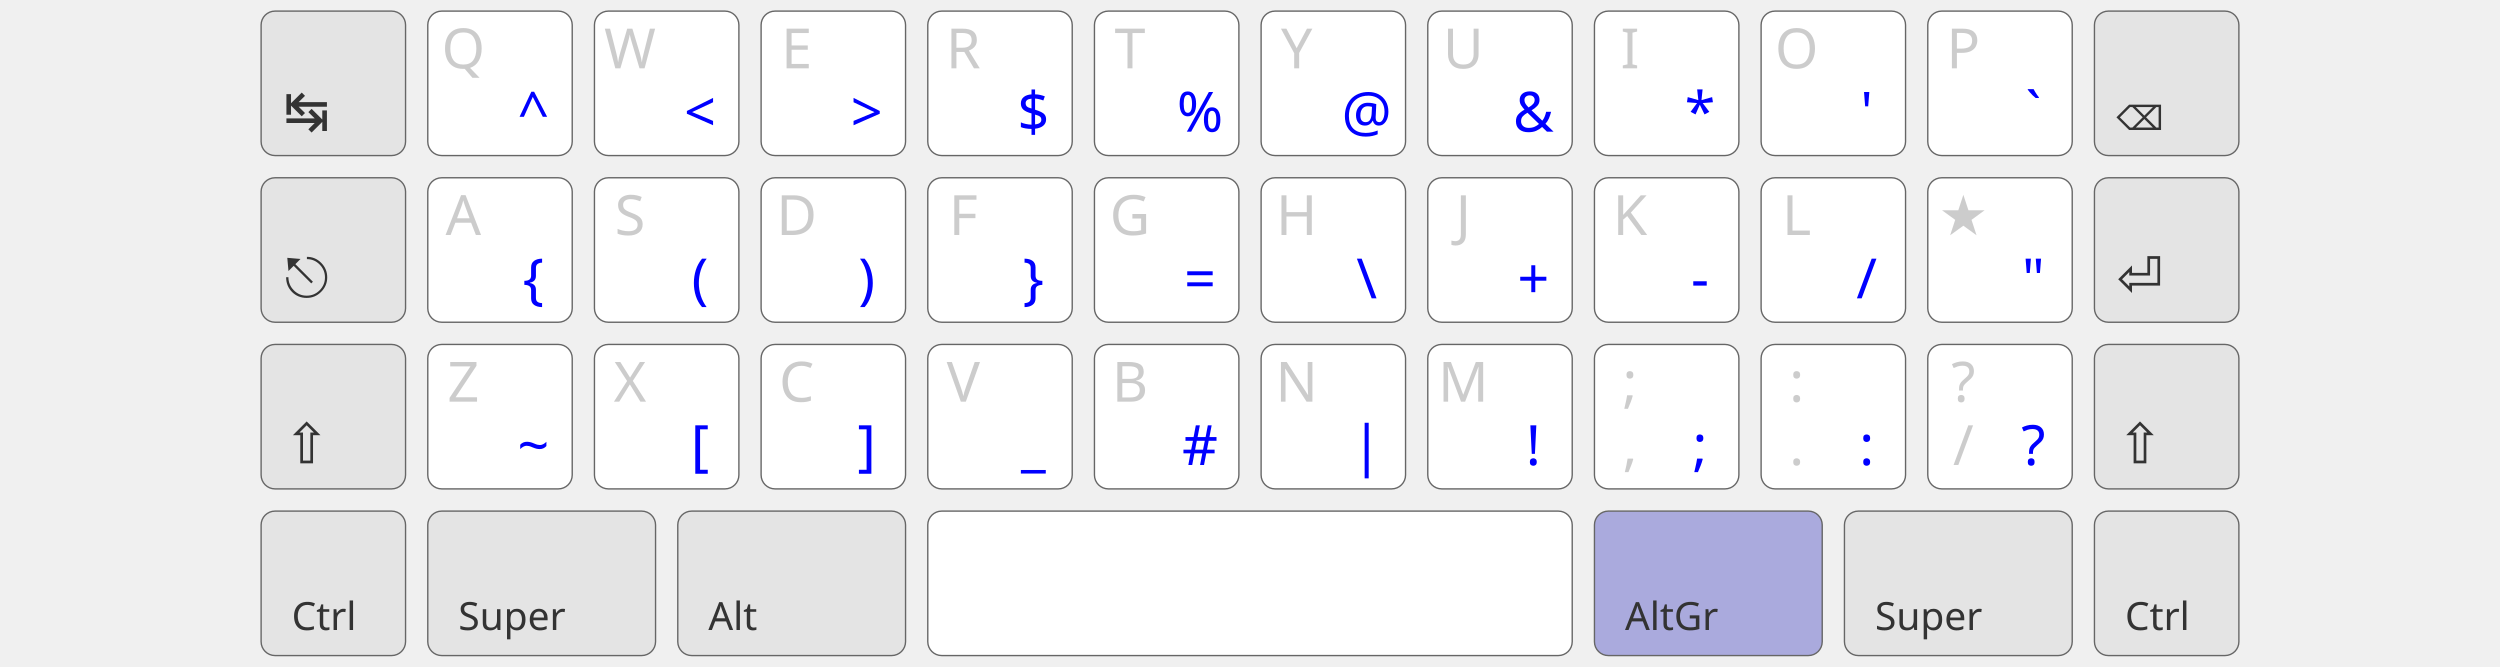
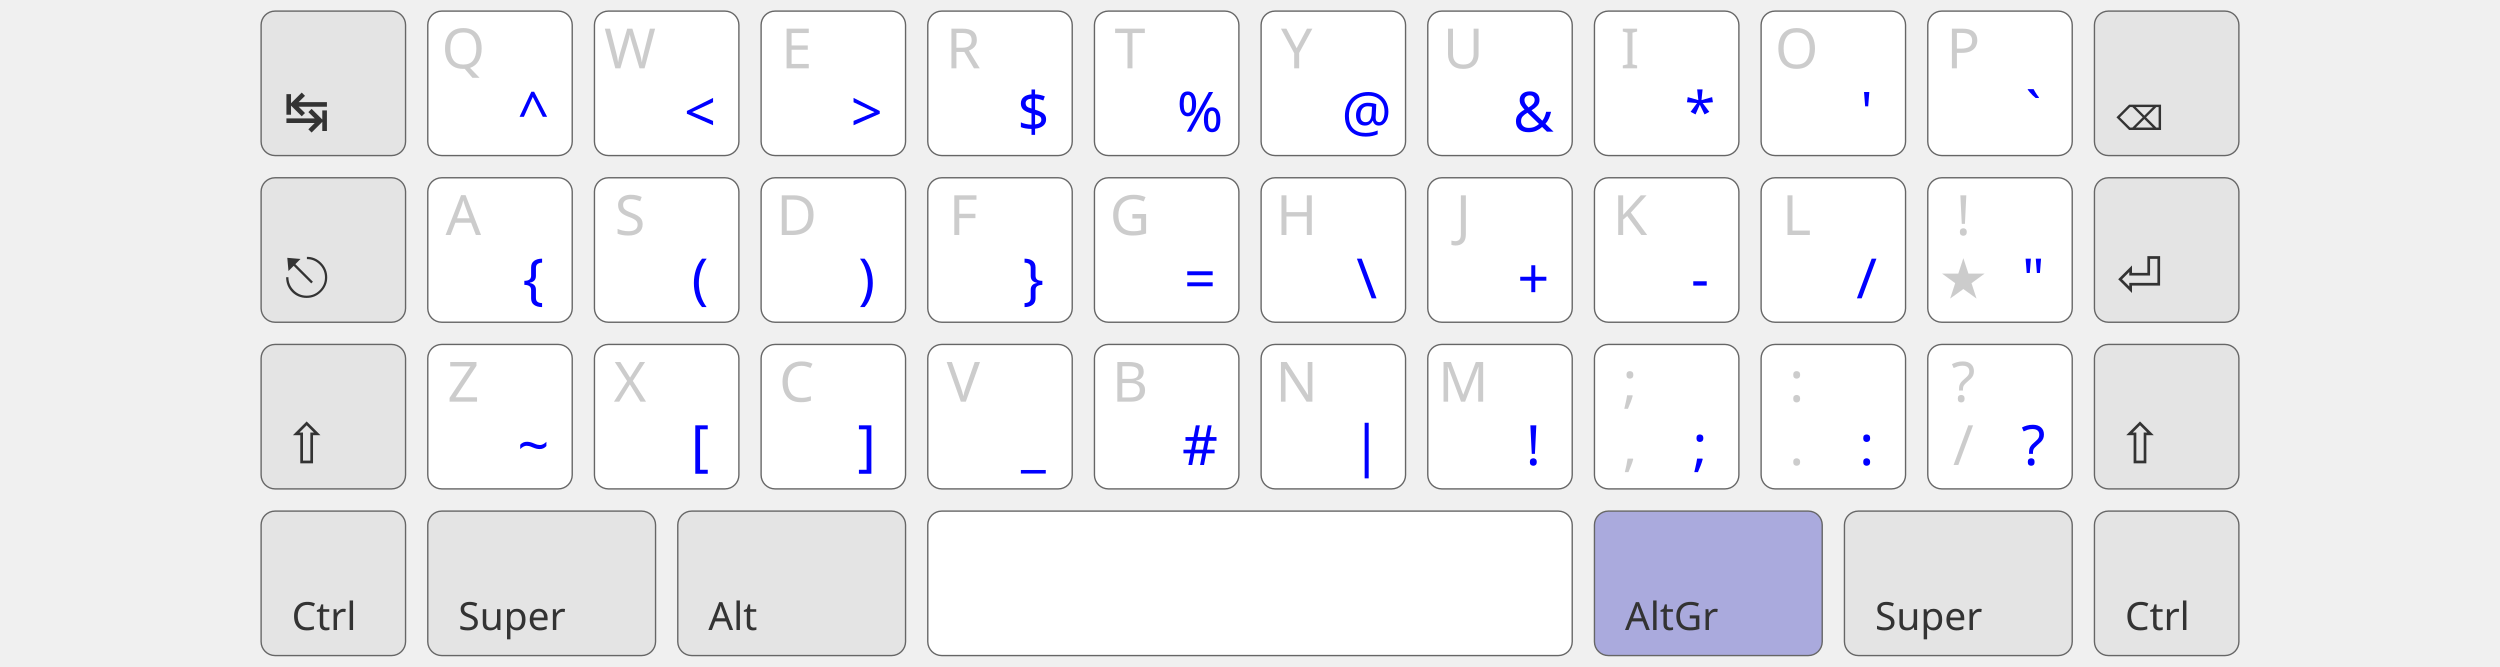
<svg xmlns="http://www.w3.org/2000/svg" class="gnu" viewBox="0 60 900 240">
  <style>
    rect, path {
      stroke: #666;
      stroke-width: .5px;
      fill: #fff;
    }
    .specialKey,
    .specialKey rect {
      fill: #e4e4e4;
    }
    .specialKey text {
      fill: #333;
    }
    text {
      fill: #333;
      fill: #ccc;
      font: normal 20px sans-serif;
      text-align: center;
    }

    #row_AD { transform: translate(64px,  64px); }
    #row_AC { transform: translate(64px, 124px); }
    #row_AB { transform: translate(64px, 184px); }
    #row_AA { transform: translate(64px, 244px); }

    /* .left   { transform: translate(-15px, 0); } */
    /* .right  { transform: translate(+15px, 0); } */

    .specialKey .win,
    .specialKey .gnu {
      font-size: 14px;
    }
    .specialKey .win,
    .specialKey .mac,
    .specialKey .gnu {
      display: none;
    }
    .mac .specialKey .mac,
    .gnu .specialKey .gnu,
    .win .specialKey .win { display: block; }

    /* dimmed AltGr + bold dead keys */
    .level3, .level4 { fill: blue; }
    .level5, .level6 { fill: green; }
    .deadKey {
      /* fill: red; */
      font-size: 16px;
      transform: translateY(-3px);
    }
    .diacritic {
      font-size: 24px;
      font-weight: bolder;
      transform: translateY(8px);
    }

    /* hide Level4 (Shift+AltGr) unless AltGr is pressed */
    .level4        { display: none; }
    .altgr .level4 { display: block; }

    /* highlight AltGr + Dead Keys */
    .dk .level1, .altgr .level1,
    .dk .level2, .altgr .level2 { opacity: 0.25; }
    .dk .level5, .altgr .level3,
    .dk .level6, .altgr .level4 { opacity: 1; }
    .dk .level3,
    .dk .level4 { display: none; }
  </style>
  <g id="row_AD">
    <g class="left">
      <g class="specialKey" transform="translate(30)">
        <rect width="52" height="52" rx="5" ry="5" />
        <text x="16.4" y="42.8" text-anchor="middle">↹</text>
      </g>
      <g transform="translate(90)">
        <rect width="52" height="52" rx="5" ry="5" />
        <g class="key" text-anchor="middle">
          <text x="12.8" y="20.6" class="level2">Q</text>
          <text x="38.0" y="43.4" class="level3">^</text>
        </g>
      </g>
      <g transform="translate(150)">
        <rect width="52" height="52" rx="5" ry="5" />
        <g class="key" text-anchor="middle">
          <text x="12.8" y="20.6" class="level2">W</text>
          <text x="38.0" y="43.4" class="level3">&lt;</text>
        </g>
      </g>
      <g transform="translate(210)">
        <rect width="52" height="52" rx="5" ry="5" />
        <g class="key" text-anchor="middle">
          <text x="12.8" y="20.6" class="level2">E</text>
          <text x="38.0" y="43.4" class="level3">&gt;</text>
        </g>
      </g>
      <g transform="translate(270)">
        <rect width="52" height="52" rx="5" ry="5" />
        <g class="key" text-anchor="middle">
          <text x="12.8" y="20.6" class="level2">R</text>
          <text x="38.0" y="43.4" class="level3">$</text>
        </g>
      </g>
      <g transform="translate(330)">
        <rect width="52" height="52" rx="5" ry="5" />
        <g class="key" text-anchor="middle">
          <text x="12.8" y="20.6" class="level2">T</text>
          <text x="38.0" y="43.4" class="level3">%</text>
        </g>
      </g>
    </g>
    <g class="right">
      <g transform="translate(390)">
        <rect width="52" height="52" rx="5" ry="5" />
        <g class="key" text-anchor="middle">
          <text x="12.8" y="20.6" class="level2">Y</text>
          <text x="38.0" y="43.4" class="level3">@</text>
        </g>
      </g>
      <g transform="translate(450)">
        <rect width="52" height="52" rx="5" ry="5" />
        <g class="key" text-anchor="middle">
          <text x="12.8" y="20.6" class="level2">U</text>
          <text x="38.0" y="43.4" class="level3">&amp;</text>
        </g>
      </g>
      <g transform="translate(510)">
        <rect width="52" height="52" rx="5" ry="5" />
        <g class="key" text-anchor="middle">
          <text x="12.8" y="20.6" class="level2">I</text>
          <text x="38.0" y="43.4" class="level3">*</text>
        </g>
      </g>
      <g transform="translate(570)">
        <rect width="52" height="52" rx="5" ry="5" />
        <g class="key" text-anchor="middle">
          <text x="12.8" y="20.6" class="level2">O</text>
          <text x="38.0" y="43.4" class="level3">'</text>
        </g>
      </g>
      <g transform="translate(630)">
        <rect width="52" height="52" rx="5" ry="5" />
        <g class="key" text-anchor="middle">
          <text x="12.8" y="20.6" class="level2">P</text>
          <text x="38.0" y="43.4" class="level3">`</text>
        </g>
      </g>
      <g class="specialKey" transform="translate(690)">
        <rect width="52" height="52" rx="5" ry="5" />
        <g class="key" text-anchor="middle">
          <text x="16.4" y="42.8" text-anchor="middle" style="font-size: 12px;">⌫</text>
        </g>
      </g>
    </g>
  </g>
  <g id="row_AC">
    <g class="left">
      <g class="specialKey" transform="translate(30)">
        <rect width="52" height="52" rx="5" ry="5" />
        <text x="16.4" y="42.8" text-anchor="middle">⎋</text>
      </g>
      <g transform="translate(90)">
        <rect width="52" height="52" rx="5" ry="5" />
        <g class="key" text-anchor="middle">
          <text x="12.8" y="20.6" class="level2">A</text>
          <text x="38.0" y="43.4" class="level3">{</text>
        </g>
      </g>
      <g transform="translate(150)">
        <rect width="52" height="52" rx="5" ry="5" />
        <g class="key" text-anchor="middle">
          <text x="12.8" y="20.6" class="level2">S</text>
          <text x="38.0" y="43.4" class="level3">(</text>
        </g>
      </g>
      <g transform="translate(210)">
        <rect width="52" height="52" rx="5" ry="5" />
        <g class="key" text-anchor="middle">
          <text x="12.8" y="20.6" class="level2">D</text>
          <text x="38.0" y="43.4" class="level3">)</text>
        </g>
      </g>
      <g transform="translate(270)">
        <rect width="52" height="52" rx="5" ry="5" />
        <g class="key" text-anchor="middle">
          <text x="12.8" y="20.6" class="level2">F</text>
          <text x="38.0" y="43.4" class="level3">}</text>
        </g>
      </g>
      <g transform="translate(330)">
        <rect width="52" height="52" rx="5" ry="5" />
        <g class="key" text-anchor="middle">
          <text x="12.8" y="20.6" class="level2">G</text>
          <text x="38.0" y="43.4" class="level3">=</text>
        </g>
      </g>
    </g>
    <g class="right">
      <g transform="translate(390)">
        <rect width="52" height="52" rx="5" ry="5" />
        <g class="key" text-anchor="middle">
          <text x="12.8" y="20.6" class="level2">H</text>
          <text x="38.0" y="43.4" class="level3">\</text>
        </g>
      </g>
      <g transform="translate(450)">
        <rect width="52" height="52" rx="5" ry="5" />
        <g class="key" text-anchor="middle">
          <text x="12.8" y="20.6" class="level2">J</text>
          <text x="38.0" y="43.4" class="level3">+</text>
        </g>
      </g>
      <g transform="translate(510)">
        <rect width="52" height="52" rx="5" ry="5" />
        <g class="key" text-anchor="middle">
          <text x="12.8" y="20.6" class="level2">K</text>
          <text x="38.0" y="43.4" class="level3">-</text>
        </g>
      </g>
      <g transform="translate(570)">
        <rect width="52" height="52" rx="5" ry="5" />
        <g class="key" text-anchor="middle">
          <text x="12.8" y="20.6" class="level2">L</text>
          <text x="38.0" y="43.4" class="level3">/</text>
        </g>
      </g>
      <g transform="translate(630)">
        <rect width="52" height="52" rx="5" ry="5" />
        <g class="key" text-anchor="middle">
-           <text x="12.8" y="20.6" class="level2">★</text>
+           <text x="12.8" y="43.4" class="level1">★</text>
+           <text x="12.8" y="20.6" class="level2">!</text>
          <text x="38.0" y="43.4" class="level3">"</text>
        </g>
      </g>
      <g class="specialKey" transform="translate(690)">
        <rect width="52" height="52" rx="5" ry="5" />
        <text x="16.4" y="42.8" text-anchor="middle">⏎</text>
      </g>
    </g>
  </g>
  <g id="row_AB">
    <g class="left">
      <g class="specialKey" transform="translate(30)">
        <rect width="52" height="52" rx="5" ry="5" />
        <text x="16.4" y="42.8" text-anchor="middle">⇧</text>
      </g>
      <g transform="translate(90)">
        <rect width="52" height="52" rx="5" ry="5" />
        <g class="key" text-anchor="middle">
          <text x="12.8" y="20.6" class="level2">Z</text>
          <text x="38.0" y="43.4" class="level3">~</text>
        </g>
      </g>
      <g transform="translate(150)">
        <rect width="52" height="52" rx="5" ry="5" />
        <g class="key" text-anchor="middle">
          <text x="12.8" y="20.6" class="level2">X</text>
          <text x="38.0" y="43.4" class="level3">[</text>
        </g>
      </g>
      <g transform="translate(210)">
        <rect width="52" height="52" rx="5" ry="5" />
        <g class="key" text-anchor="middle">
          <text x="12.8" y="20.6" class="level2">C</text>
          <text x="38.0" y="43.4" class="level3">]</text>
        </g>
      </g>
      <g transform="translate(270)">
        <rect width="52" height="52" rx="5" ry="5" />
        <g class="key" text-anchor="middle">
          <text x="12.8" y="20.6" class="level2">V</text>
          <text x="38.0" y="43.4" class="level3">_</text>
        </g>
      </g>
      <g transform="translate(330)">
        <rect width="52" height="52" rx="5" ry="5" />
        <g class="key" text-anchor="middle">
          <text x="12.8" y="20.6" class="level2">B</text>
          <text x="38.0" y="43.4" class="level3">#</text>
        </g>
      </g>
    </g>
    <g class="right">
      <g transform="translate(390)">
        <rect width="52" height="52" rx="5" ry="5" />
        <g class="key" text-anchor="middle">
          <text x="12.8" y="20.6" class="level2">N</text>
          <text x="38.0" y="43.4" class="level3">|</text>
        </g>
      </g>
      <g transform="translate(450)">
        <rect width="52" height="52" rx="5" ry="5" />
        <g class="key" text-anchor="middle">
          <text x="12.8" y="20.6" class="level2">M</text>
          <text x="38.0" y="43.4" class="level3">!</text>
        </g>
      </g>
      <g transform="translate(510)">
        <rect width="52" height="52" rx="5" ry="5" />
        <g class="key" text-anchor="middle">
          <text x="12.8" y="43.4" class="level1">,</text>
          <text x="12.8" y="20.6" class="level2">;</text>
          <text x="38.0" y="43.4" class="level3">;</text>
        </g>
      </g>
      <g transform="translate(570)">
        <rect width="52" height="52" rx="5" ry="5" />
        <g class="key" text-anchor="middle">
          <text x="12.8" y="43.4" class="level1">.</text>
          <text x="12.8" y="20.6" class="level2">:</text>
          <text x="38.0" y="43.4" class="level3">:</text>
        </g>
      </g>
      <g transform="translate(630)">
        <rect width="52" height="52" rx="5" ry="5" />
        <g class="key" text-anchor="middle">
          <text x="12.8" y="43.4" class="level1">/</text>
          <text x="12.8" y="20.6" class="level2">?</text>
          <text x="38.0" y="43.4" class="level3">?</text>
        </g>
      </g>
      <g class="specialKey" transform="translate(690)">
        <rect width="52" height="52" rx="5" ry="5" />
        <text x="16.4" y="42.8" text-anchor="middle">⇧</text>
      </g>
    </g>
  </g>
  <g id="row_AA">
    <g class="left">
      <g class="specialKey" transform="translate(30)">
        <rect width="52" height="52" rx="5" ry="5" />
        <text x="11.0" y="42.8" class="win gnu">Ctrl</text>
        <text x="16.4" y="42.8" class="mac" text-anchor="middle">⌃</text>
      </g>
      <g class="specialKey" transform="translate(90)">
        <rect width="82" height="52" rx="5" ry="5" />
        <text x="11.0" y="42.8" class="win">Win</text>
        <text x="11.0" y="42.8" class="gnu">Super</text>
        <text x="16.4" y="42.8" class="mac" text-anchor="middle">⌘</text>
      </g>
      <g class="specialKey" transform="translate(180)">
        <rect width="82" height="52" rx="5" ry="5" />
        <text x="11.0" y="42.8" class="win gnu">Alt</text>
        <text x="16.4" y="42.8" class="mac" text-anchor="middle">⌥</text>
      </g>
    </g>
    <g class="homeKey" transform="translate(270)">
      <rect width="232" height="52" rx="5" ry="5" />
    </g>
    <g class="right">
      <g class="specialKey" transform="translate(510)">
        <rect width="82" height="52" rx="5" ry="5" style="fill: #aad;" />
        <text x="11.0" y="42.8" class="win gnu">AltGr</text>
        <text x="16.4" y="42.8" class="mac" text-anchor="middle">⌥</text>
      </g>
      <g class="specialKey" transform="translate(600)">
        <rect width="82" height="52" rx="5" ry="5" />
        <text x="11.0" y="42.8" class="win">Win</text>
        <text x="11.0" y="42.8" class="gnu">Super</text>
        <text x="16.4" y="42.8" class="mac" text-anchor="middle">⌘</text>
      </g>
      <g class="specialKey" transform="translate(690)">
        <rect width="52" height="52" rx="5" ry="5" />
        <text x="11.0" y="42.8" class="win gnu">Ctrl</text>
        <text x="16.4" y="42.8" class="mac" text-anchor="middle">⌃</text>
      </g>
    </g>
  </g>
</svg>
